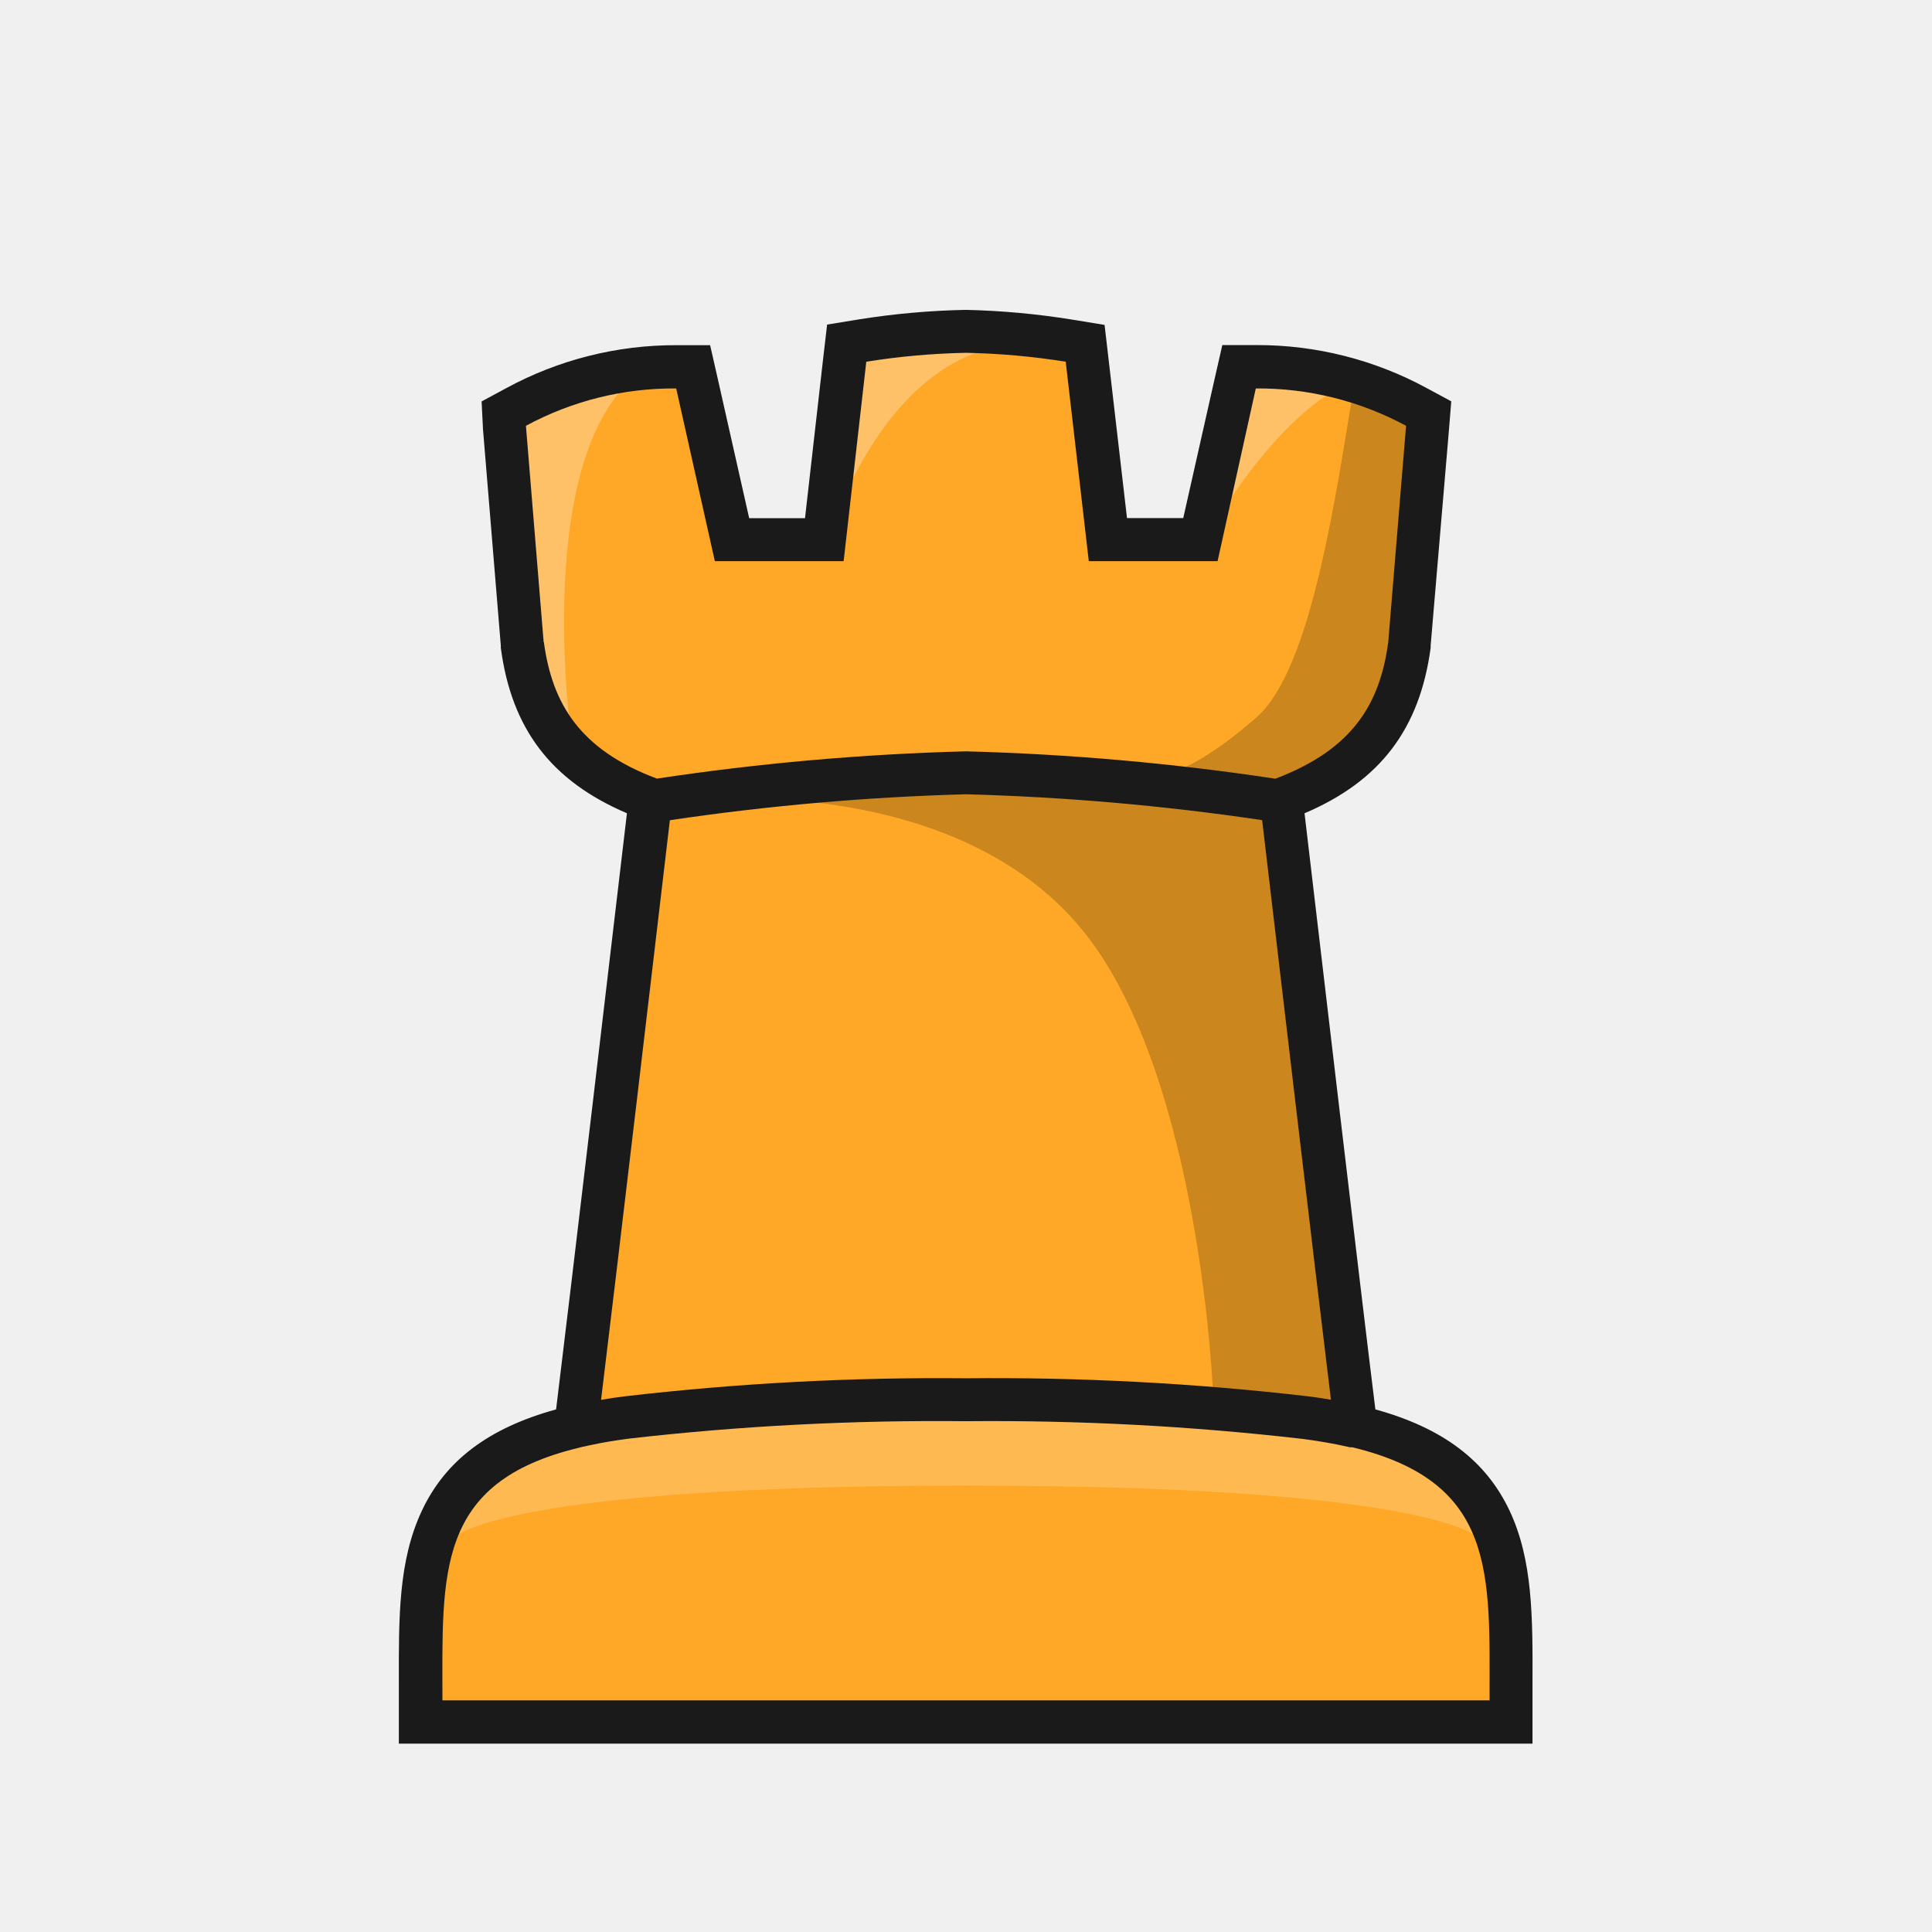
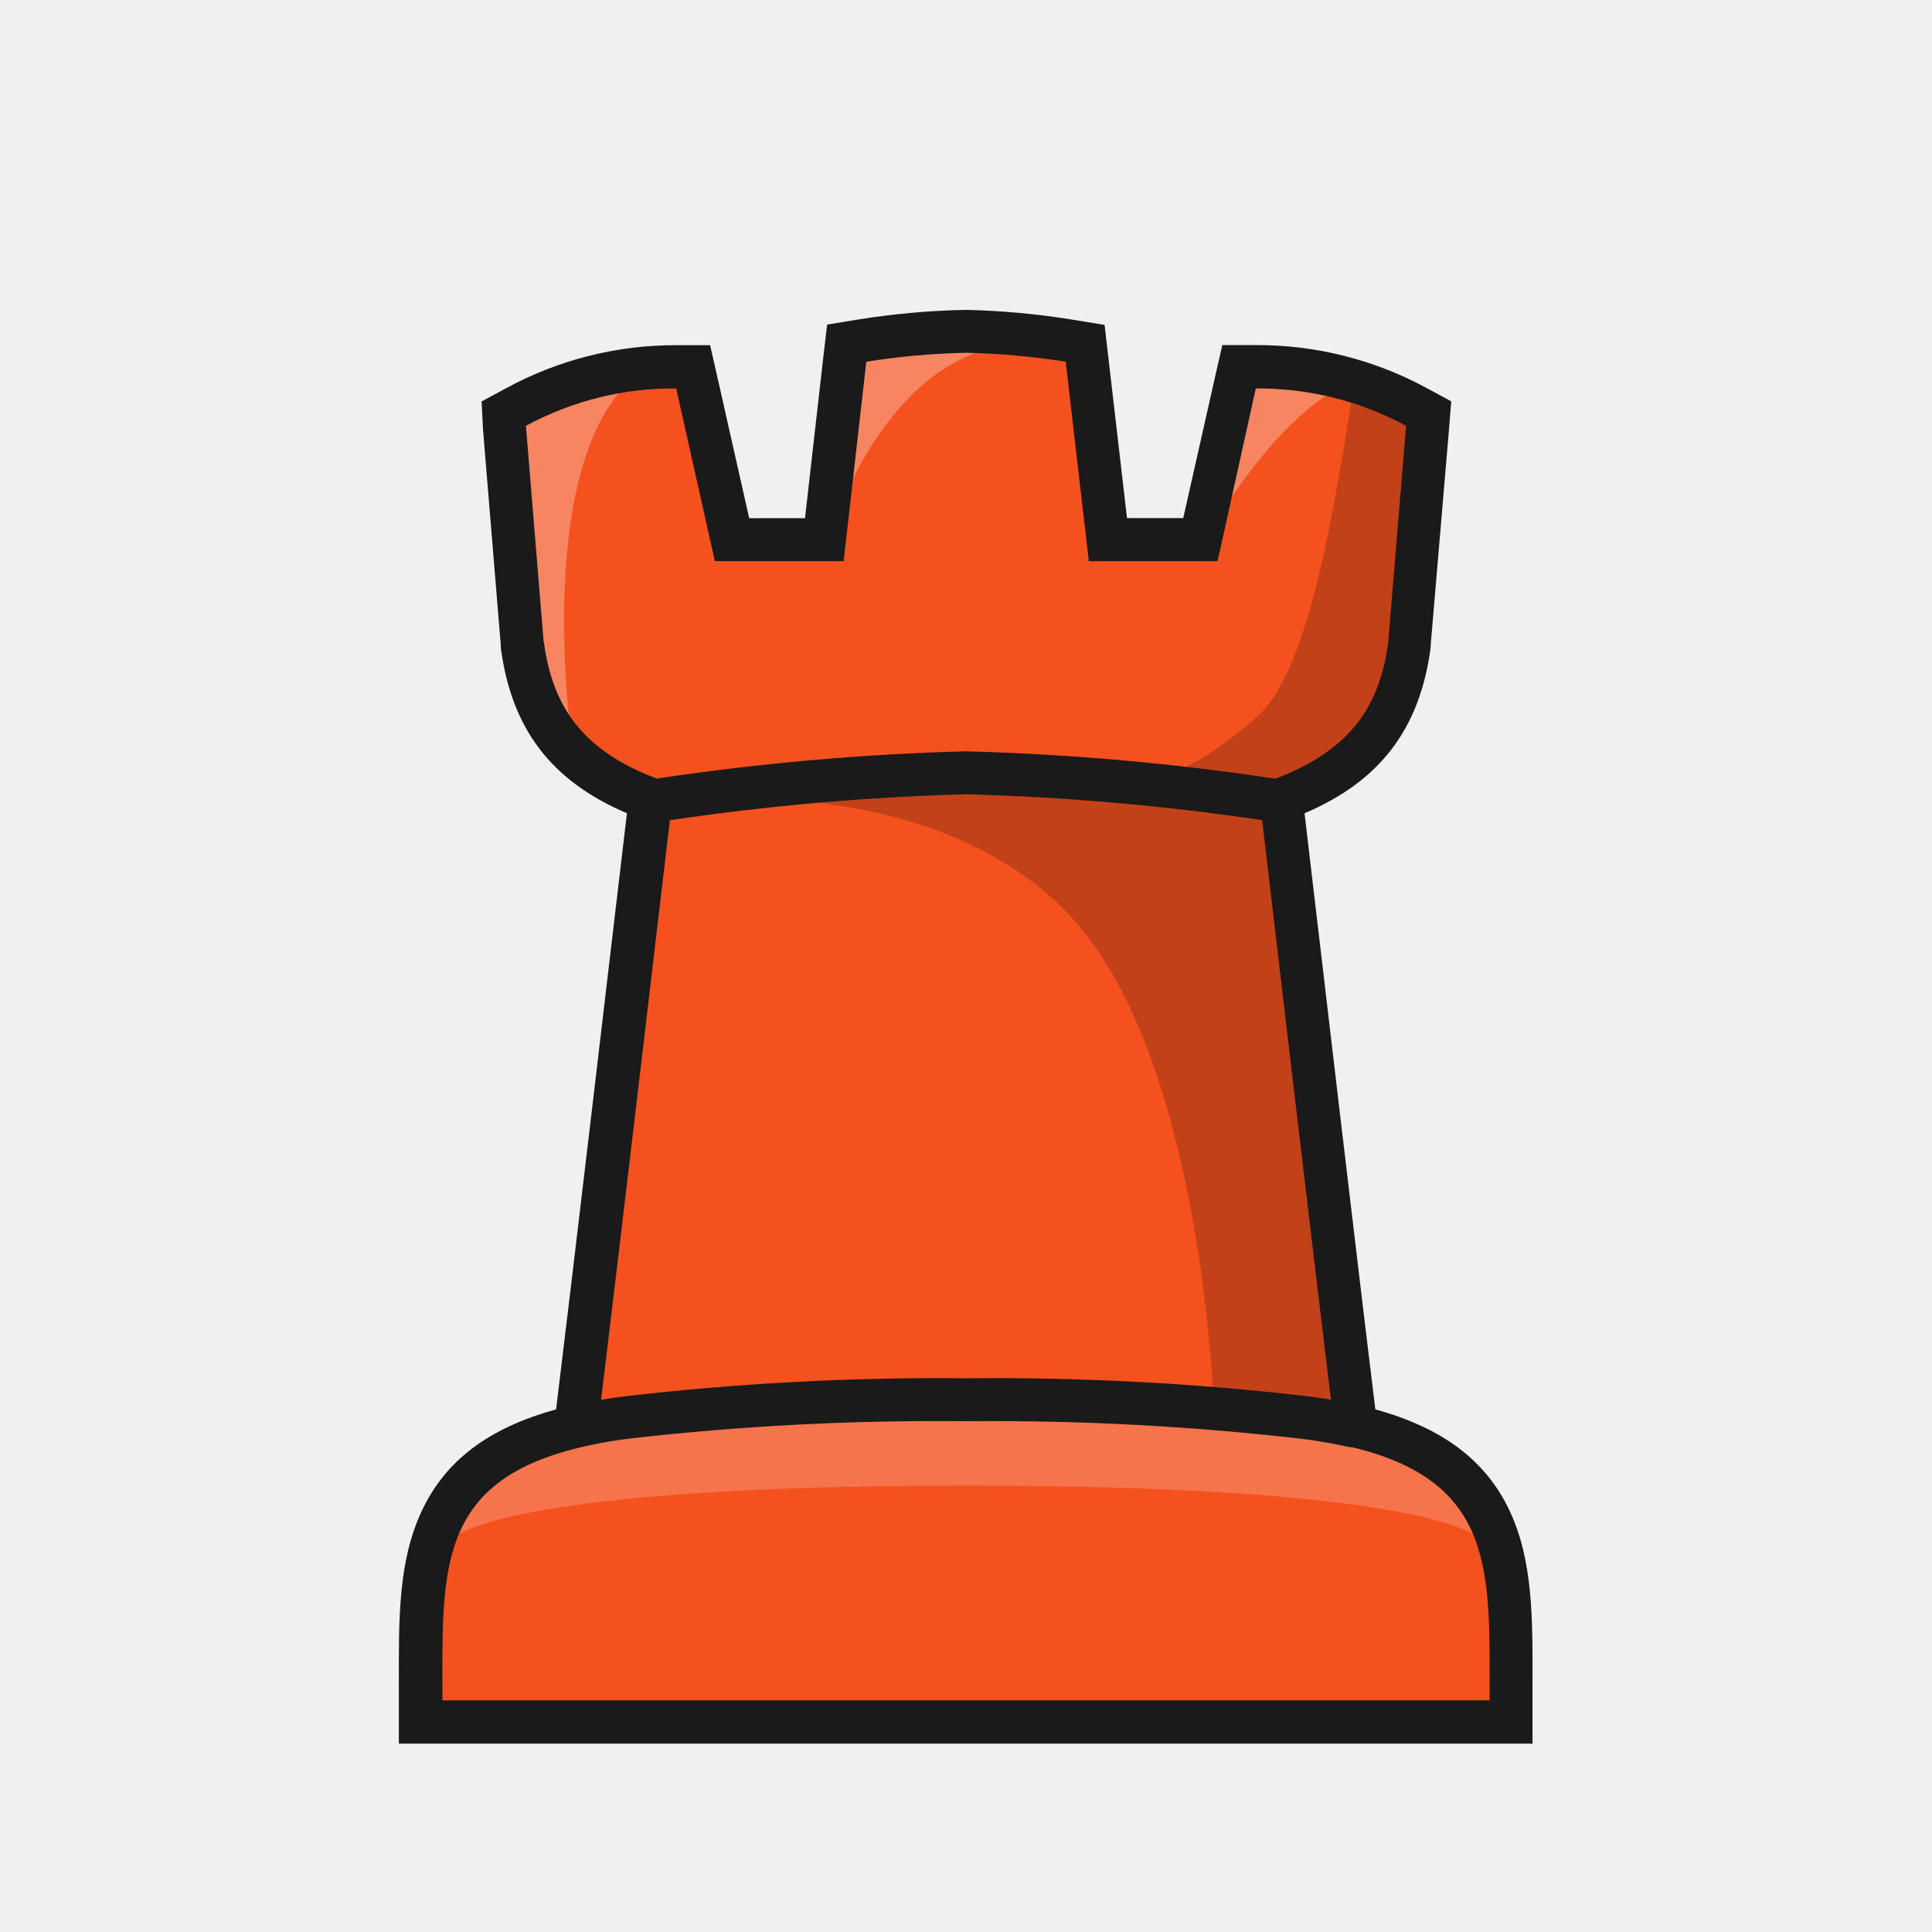
<svg xmlns="http://www.w3.org/2000/svg" version="1.1" id="Layer_1" x="0px" y="0px" viewBox="0 0 180 180" style="enable-background:new 0 0 180 180;" xml:space="preserve">
  <defs>
    <style>
- .clsR-1{fill:#FFA726;}.clsR-2,.clsR-3{fill:#fff;}.clsR-2,.clsR-4{opacity:0.2;}.clsR-3{opacity:0.3;}.clsR-5{fill:#1a1a1a;}.clsR-6{fill:none;}</style>
+ .clsR-1{fill:#F4511E;}.clsR-2,.clsR-3{fill:#fff;}.clsR-2,.clsR-4{opacity:0.2;}.clsR-3{opacity:0.3;}.clsR-5{fill:#1a1a1a;}.clsR-6{fill:none;}</style>
  </defs>
  <path class="clsR-1" d="M90,30.87a92.56,92.56,0,0,0-10.56.85l-1.45.2-.25,1.44L74.87,50.28H70L64.84,35.53l-.47-1.34H63a31.07,31.07,0,0,0-14.88,3.72l-1.15.62.1,1.31L48.68,60v.1c1,7.21,4.68,11.7,11.93,14.38-1,8.58-5.74,48.89-6.95,58.44-14.51,3.42-14.49,12.94-14.46,23.92v3.62H140.78v-3.62c0-11,.06-20.5-14.46-23.92-1.2-9.55-5.94-49.86-6.95-58.44,7.26-2.68,11-7.17,11.94-14.38V60L133,39.84l.11-1.31-1.15-.62A31.08,31.08,0,0,0,117,34.19h-1.41l-.47,1.34L110,50.28h-4.85l-2.87-16.92L102,31.92l-1.45-.2A92.56,92.56,0,0,0,90,30.87Z" />
  <path class="clsR-2" d="M90,138.41c43.07,0,47.54,4.75,47.54,4.75h.59c-1.93-10.18-24.49-11.3-24.49-11.3H66.53s-23.36.81-24.66,11.3h.59S46.93,138.41,90,138.41Z" />
  <path class="clsR-3" d="M60,34.43c-10.75,7.36-6.7,34.9-6.7,34.9-6.85-2.21-6.7-31.73-6.7-31.73S63.08,32.34,60,34.43Z" />
  <path class="clsR-3" d="M93.18,32.26c-12,2.19-16.62,19.64-16.62,19.64.8-13,3.52-20.54,3.52-20.54S96.59,31.63,93.18,32.26Z" />
  <path class="clsR-3" d="M125.15,35.88c-7.77,4.11-13.75,16-13.75,16-.44-4.24,5.47-19,5.47-19S128.05,34.35,125.15,35.88Z" />
  <path class="clsR-4" d="M123.87,72.17c10.62.24,8.73-32.78,8.73-32.78l-6.36-4c-1.76,10.55-4,26.9-9.16,31.43-4.71,4.15-7.59,5.12-8.31,5.3-1.37-.17-2.83-.33-4.43-.47-14.5-1.32-35.6,2.82-35.6,2.82s21.37-1.3,32.3,12.42,12,43.37,12,43.37c7.16,1.33,12.49,2.8,12.49,2.8l-6.73-57.46S122.46,72.14,123.87,72.17Z" />
  <path class="clsR-5" d="M140.65,140.76c-2.2-4.67-6.21-7.71-12.51-9.45-1.35-10.88-5.36-45-6.6-55.54,7.06-3,10.73-7.87,11.75-15.41v-.21L135,40l.21-2.61-2.3-1.24a33.05,33.05,0,0,0-15.84-4h-3.19l-.71,3.12-2.93,13H105l-1.74-15-.35-3-3-.49A72.25,72.25,0,0,0,90,28.87a72.06,72.06,0,0,0-9.94.88l-3,.49-.35,3L75,48.28h-5.2l-2.93-13-.71-3.12H63a33,33,0,0,0-15.83,4l-2.3,1.24L45,40l1.66,20.15v.21c1,7.54,4.68,12.39,11.75,15.41-1.24,10.54-5.26,44.66-6.6,55.54-6.31,1.74-10.32,4.78-12.51,9.45s-2.15,9.91-2.14,16.07v5.62H142.78v-5.62C142.8,150.68,142.81,145.36,140.65,140.76Zm-90-80.94L49,39.67A28.93,28.93,0,0,1,63,36.19L66.6,52.28h12L80.71,33.7A67.28,67.28,0,0,1,90,32.87a67.28,67.28,0,0,1,9.29.83l2.15,18.58h12L117,36.19A29,29,0,0,1,131,39.67l-1.66,20.15c-.77,5.74-3.29,10-10.52,12.73A234.34,234.34,0,0,0,90,70a234.67,234.67,0,0,0-28.8,2.54C54,69.84,51.45,65.56,50.67,59.82Zm11.74,16.6A231,231,0,0,1,90,74a230.47,230.47,0,0,1,27.59,2.41c1.21,10.31,4.93,41.88,6.41,54-.69-.12-1.4-.23-2.14-.32A254,254,0,0,0,90,128.41a254,254,0,0,0-31.86,1.69c-.75.09-1.45.2-2.14.32C57.48,118.3,61.2,86.73,62.41,76.42Zm76.37,82H41.22c0-11.85-.67-20.31,12.69-23.53l.34-.09,1-.21c1-.22,2.16-.4,3.37-.56A252.6,252.6,0,0,1,90,132.41a252.6,252.6,0,0,1,31.36,1.65c1.18.15,2.28.34,3.31.54l1.1.24.23,0C139.45,138.1,138.78,146.58,138.78,158.45Z" />
  <rect class="clsR-6" width="180" height="180" />
</svg>
